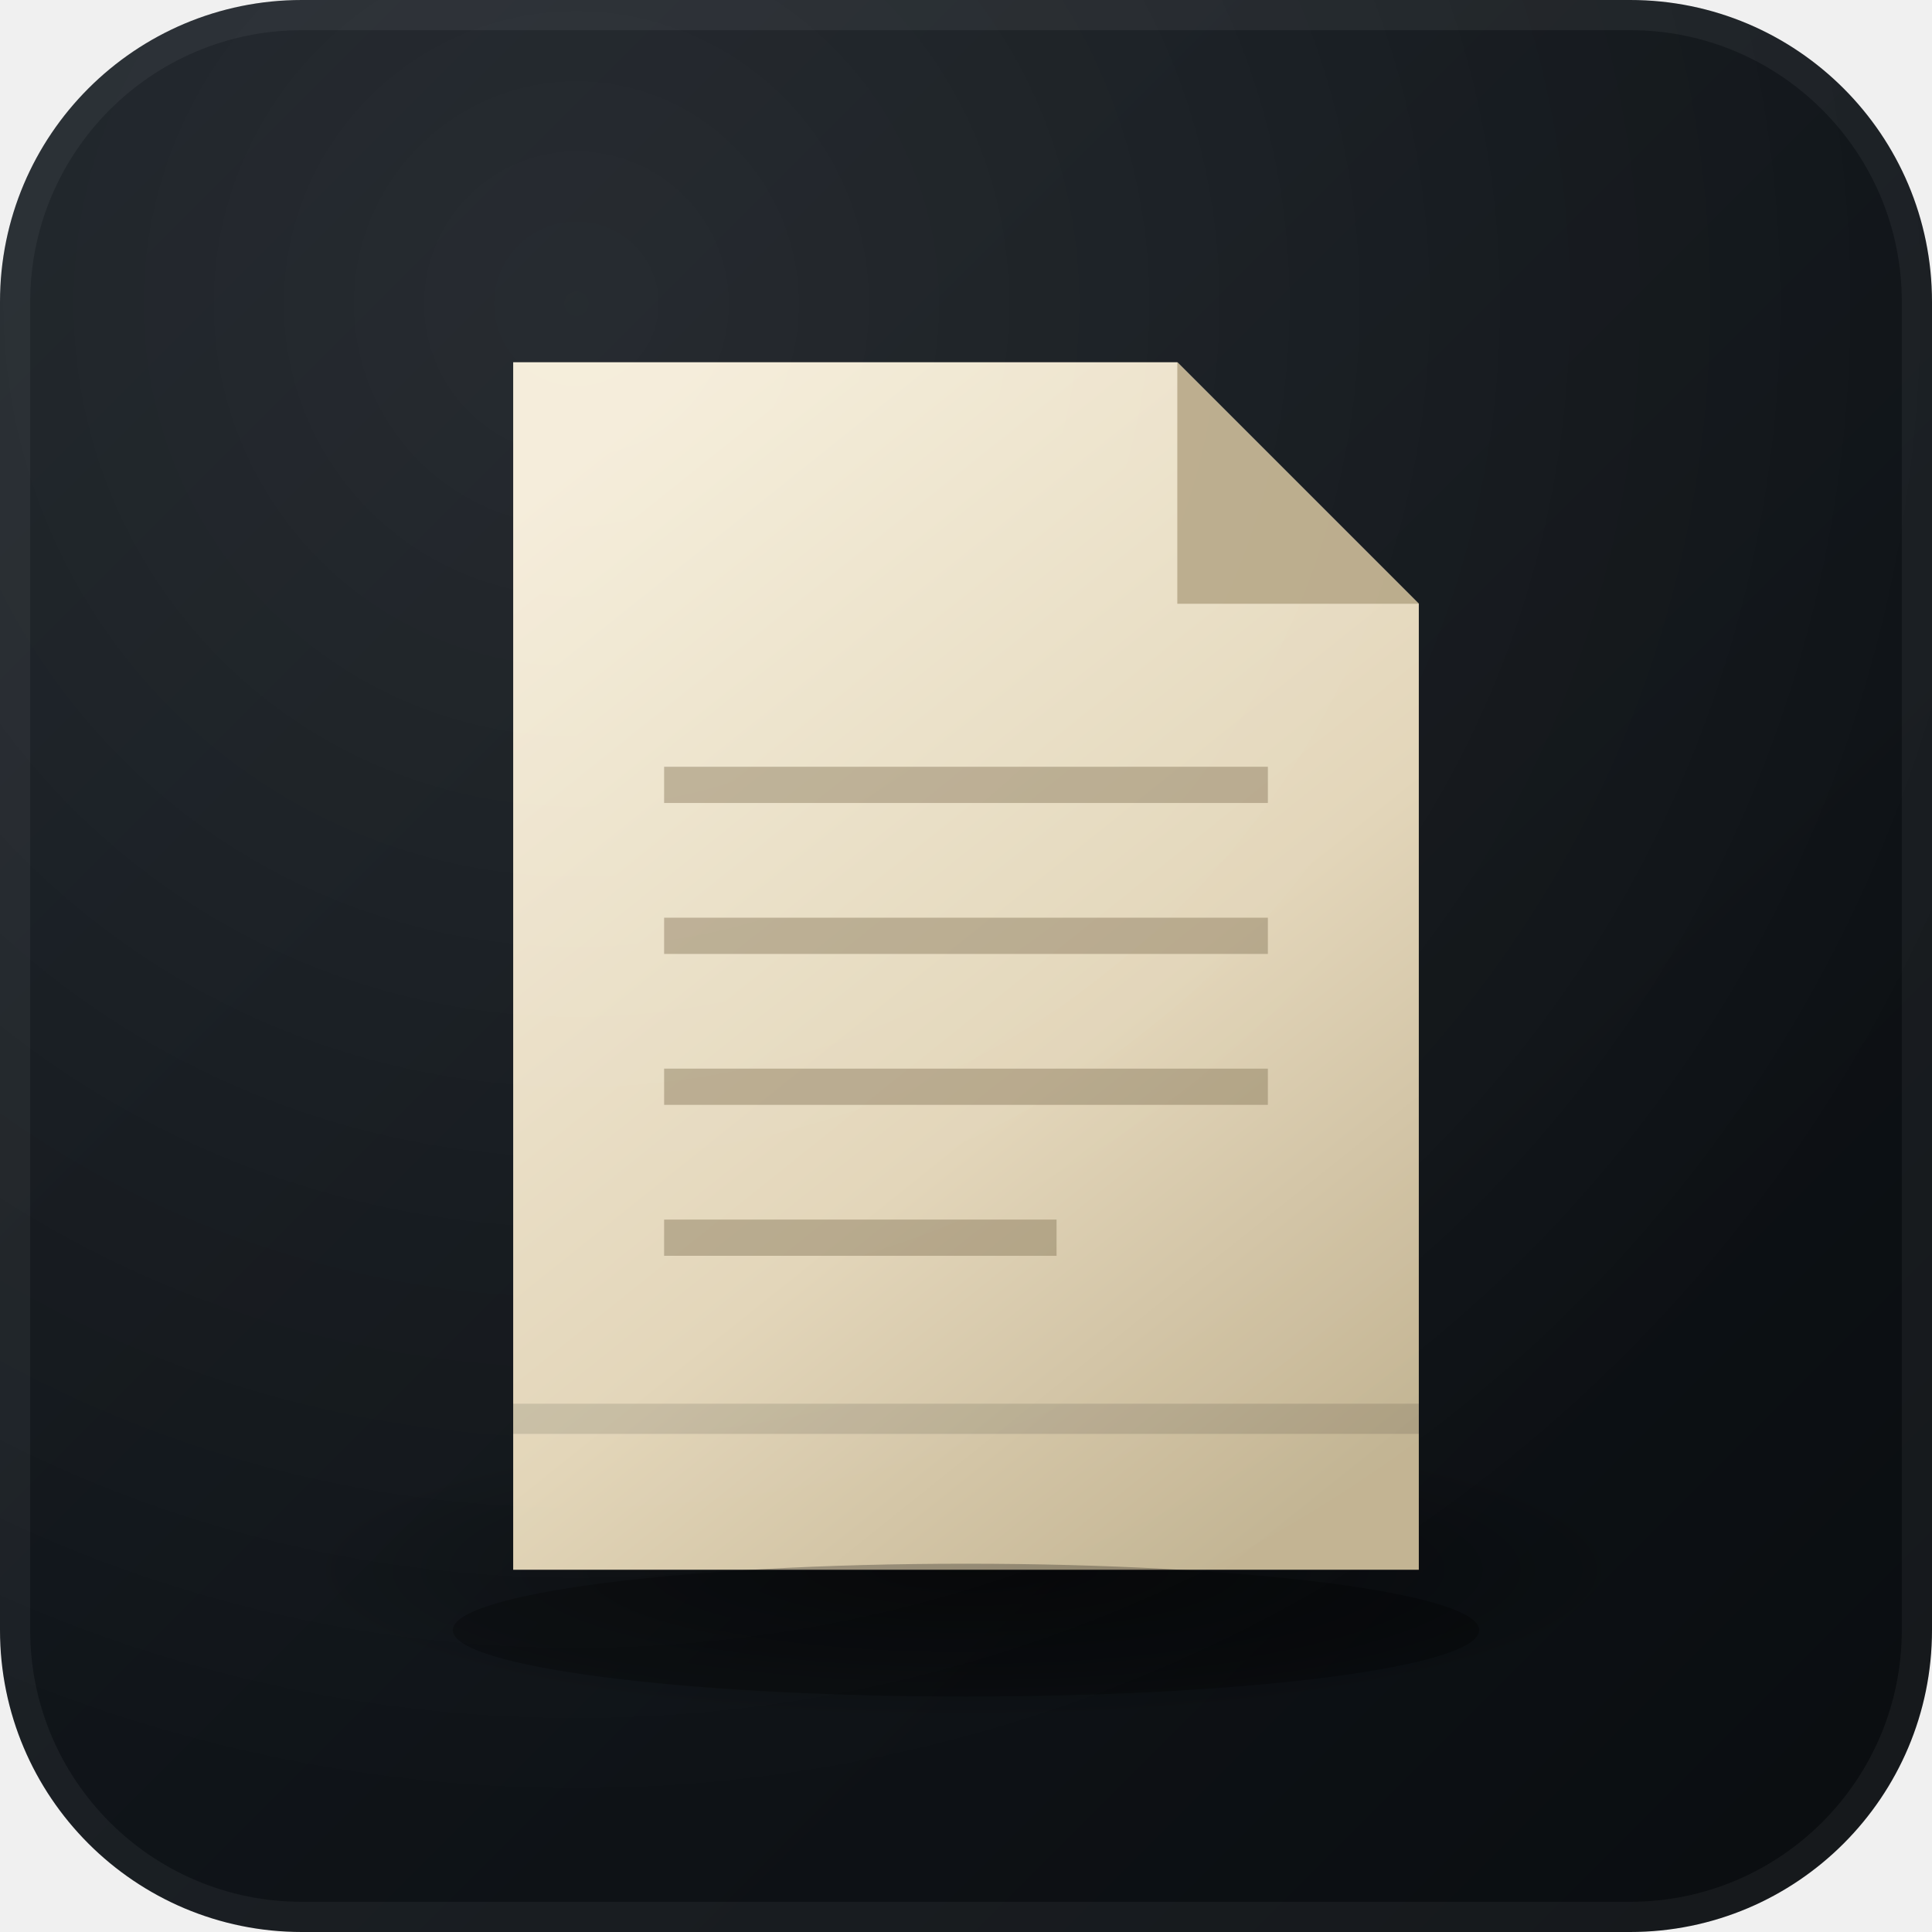
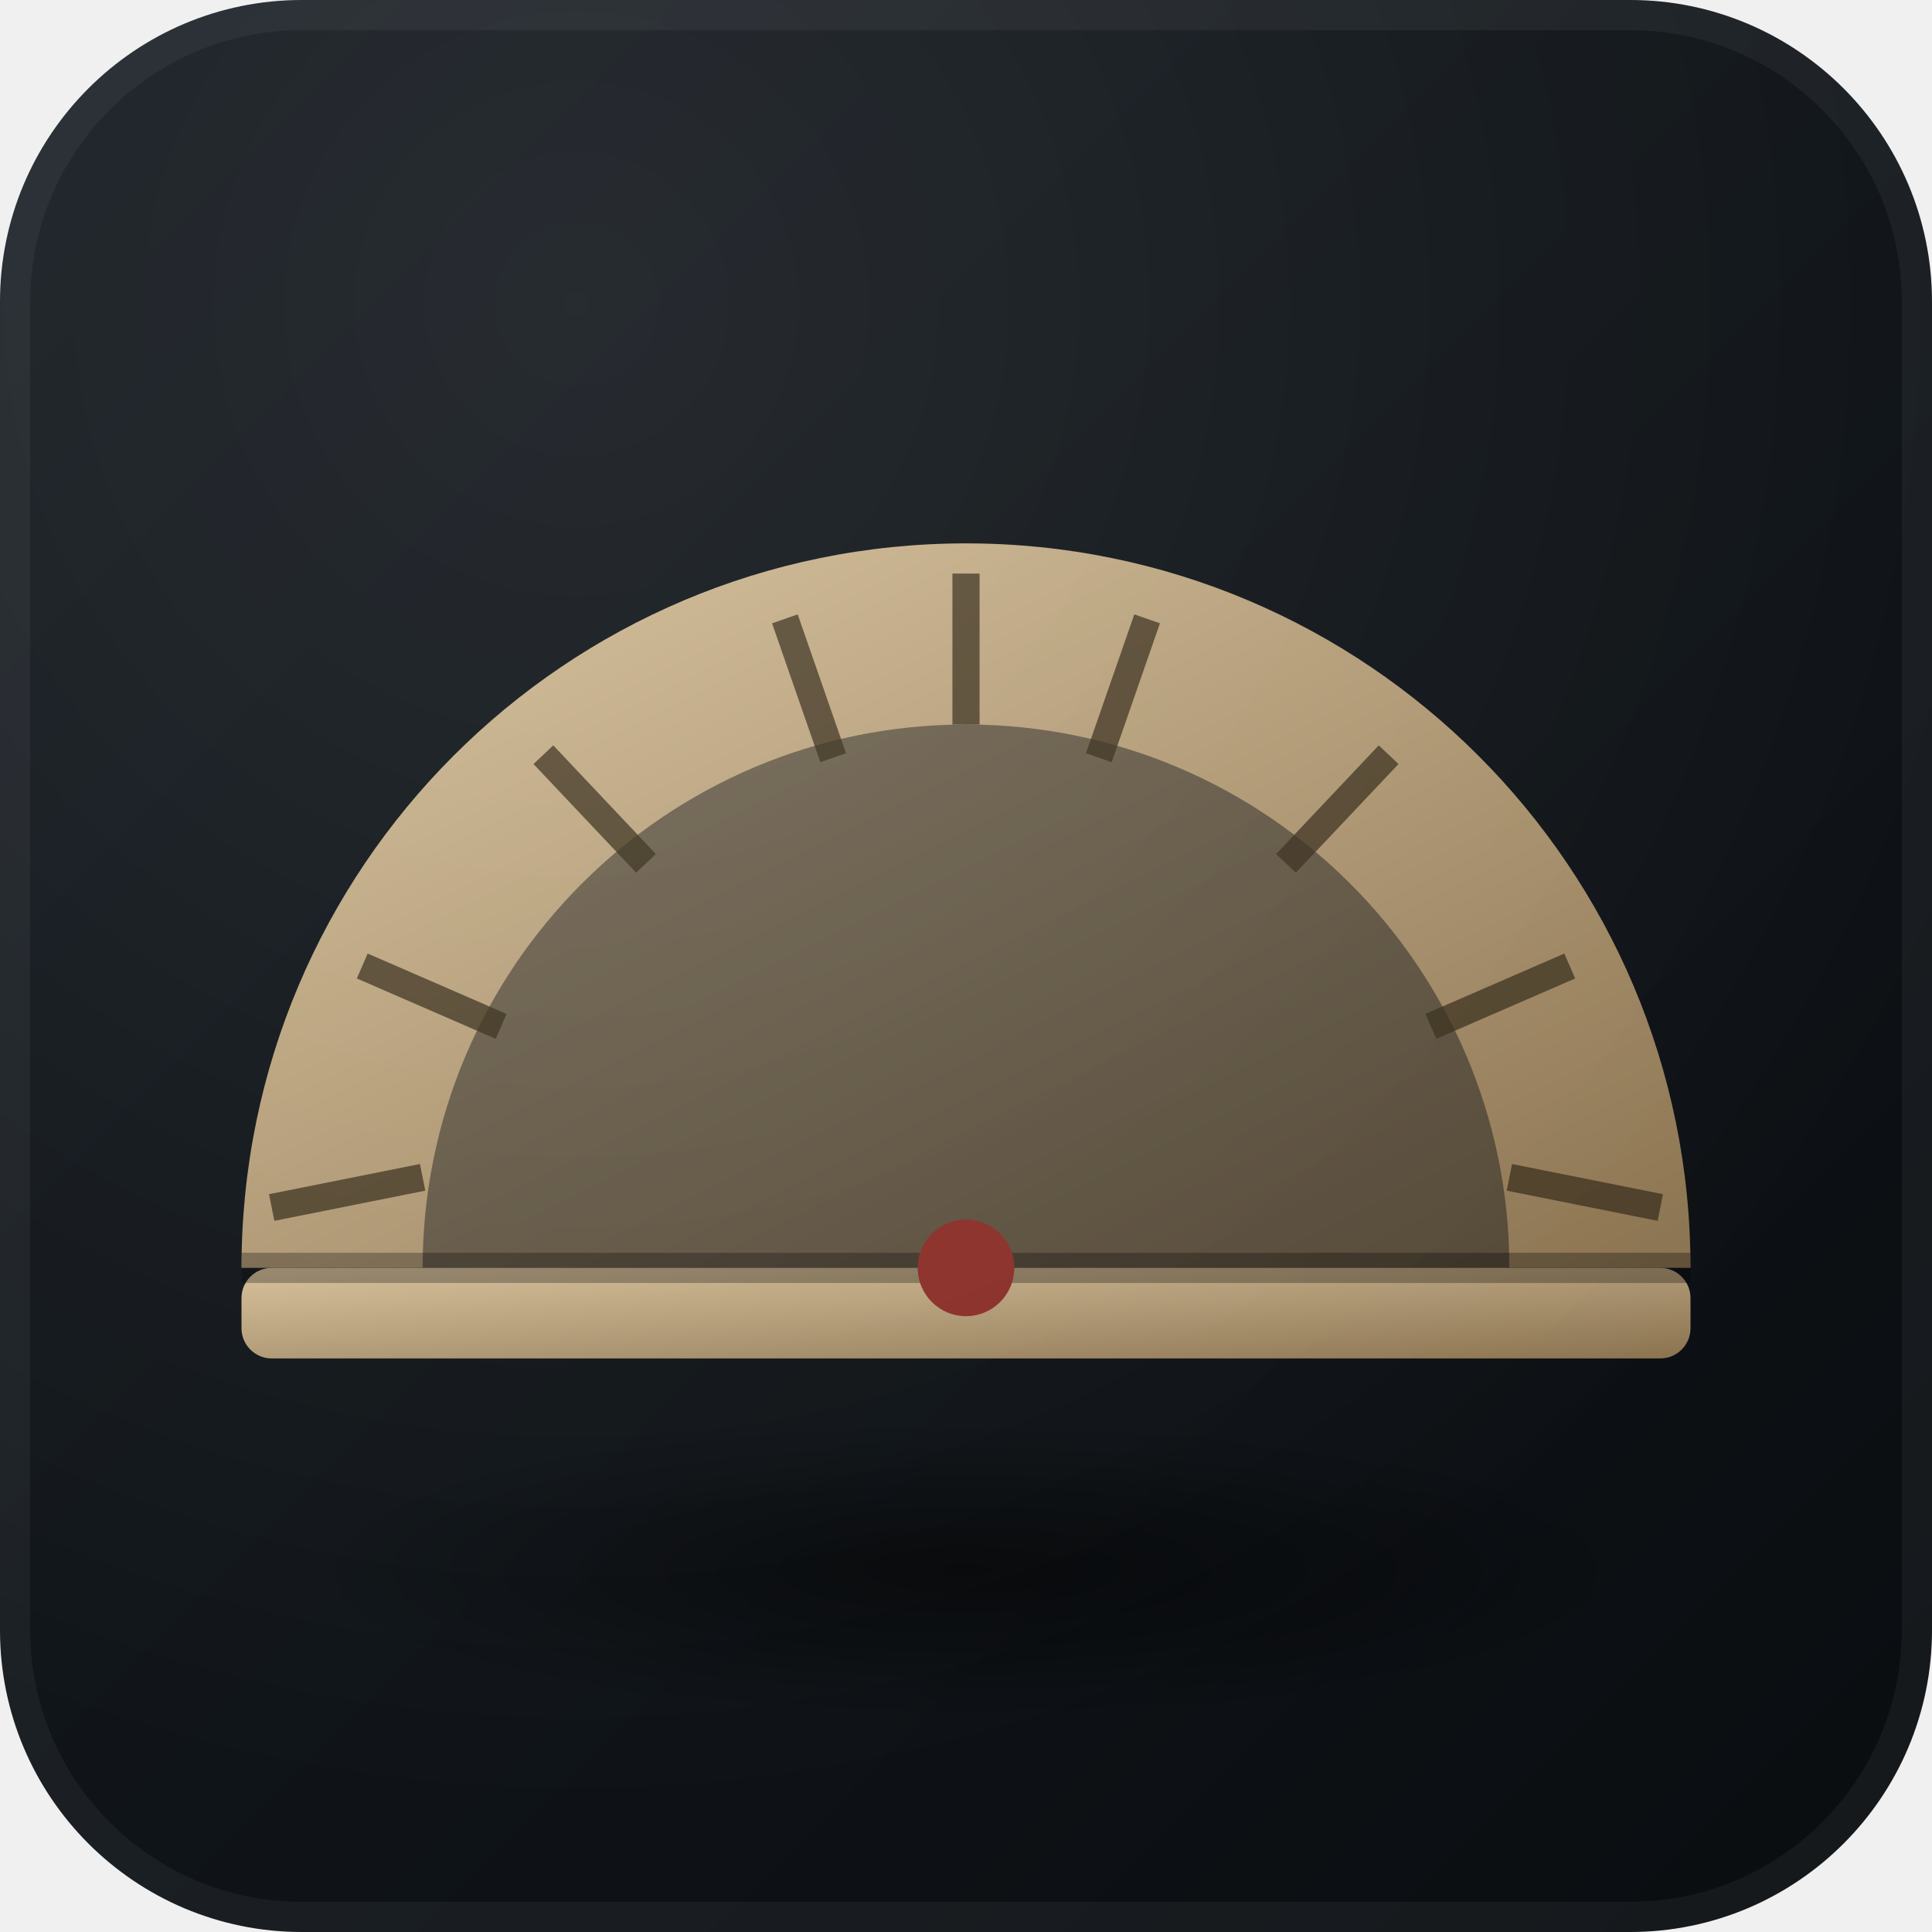
- <svg xmlns="http://www.w3.org/2000/svg" viewBox="0 0 64 64" width="64" height="64" role="img" aria-label="feuille">
+ <svg xmlns="http://www.w3.org/2000/svg" viewBox="0 0 64 64" width="64" height="64" role="img" aria-label="rapporteur">
  <defs>
    <linearGradient id="plaque" x1="0" y1="0" x2="1" y2="1">
      <stop offset="0" stop-color="#151b21" />
      <stop offset="1" stop-color="#0a0d10" />
    </linearGradient>
    <radialGradient id="lum" cx="30%" cy="16%" r="78%">
      <stop offset="0" stop-color="#ffffff" stop-opacity=".085" />
      <stop offset="1" stop-color="#ffffff" stop-opacity="0" />
    </radialGradient>
    <radialGradient id="sol" cx="50%" cy="50%" r="50%">
      <stop offset="0" stop-color="#000" stop-opacity=".55" />
      <stop offset="1" stop-color="#000" stop-opacity="0" />
    </radialGradient>
-     <linearGradient id="papier" x1=".2" y1="0" x2=".8" y2="1">
-       <stop offset="0" stop-color="#f4ecd8" />
-       <stop offset=".6" stop-color="#e2d5b8" />
-       <stop offset="1" stop-color="#c3b493" />
+     <linearGradient id="corne" x1="0" y1="0" x2="1" y2="1">
+       <stop offset="0" stop-color="#d6c09a" />
+       <stop offset="1" stop-color="#8b7350" />
    </linearGradient>
  </defs>
  <rect width="64" height="64" rx="10" fill="url(#plaque)" />
  <ellipse cx="32" cy="52" rx="22" ry="5" fill="url(#sol)" />
-   <path d="M17 12h22l8 8v32H17z" fill="url(#papier)" />
-   <path d="M39 12v8h8z" fill="#b9aa89" />
-   <path d="M22 26h20M22 31h20M22 36h20M22 41h13" stroke="#8b7a5c" stroke-opacity=".5" stroke-width="1.2" />
-   <path d="M17 47h30" fill="none" stroke="#000" stroke-opacity=".12" stroke-width="1" />
-   <ellipse cx="32" cy="54" rx="17" ry="2.2" fill="#000" opacity=".28" />
+   <path d="M8 42a24 24 0 0 1 48 0z" fill="url(#corne)" />
+   <path d="M14 42a18 18 0 0 1 36 0z" fill="#0d1013" opacity=".45" />
+   <g stroke="#3a2f1c" stroke-opacity=".75" stroke-width=".9">
+     <path d="M9 40l5-1M12 32l4.6 2M18 25l3.4 3.6M26 20.5l1.6 4.6M32 19v5M38 20.5l-1.6 4.6M46 25l-3.4 3.6M52 32l-4.6 2M55 40l-5-1" />
+   </g>
+   <rect x="8" y="42" width="48" height="3" rx="1" fill="url(#corne)" />
+   <path d="M8 42h48" fill="none" stroke="#000" stroke-opacity=".3" stroke-width="1" />
+   <circle cx="32" cy="42" r="1.6" fill="#8b2f2a" />
  <rect width="64" height="64" rx="10" fill="url(#lum)" />
  <rect x=".5" y=".5" width="63" height="63" rx="9.5" fill="none" stroke="#fff" stroke-opacity=".05" />
</svg>
